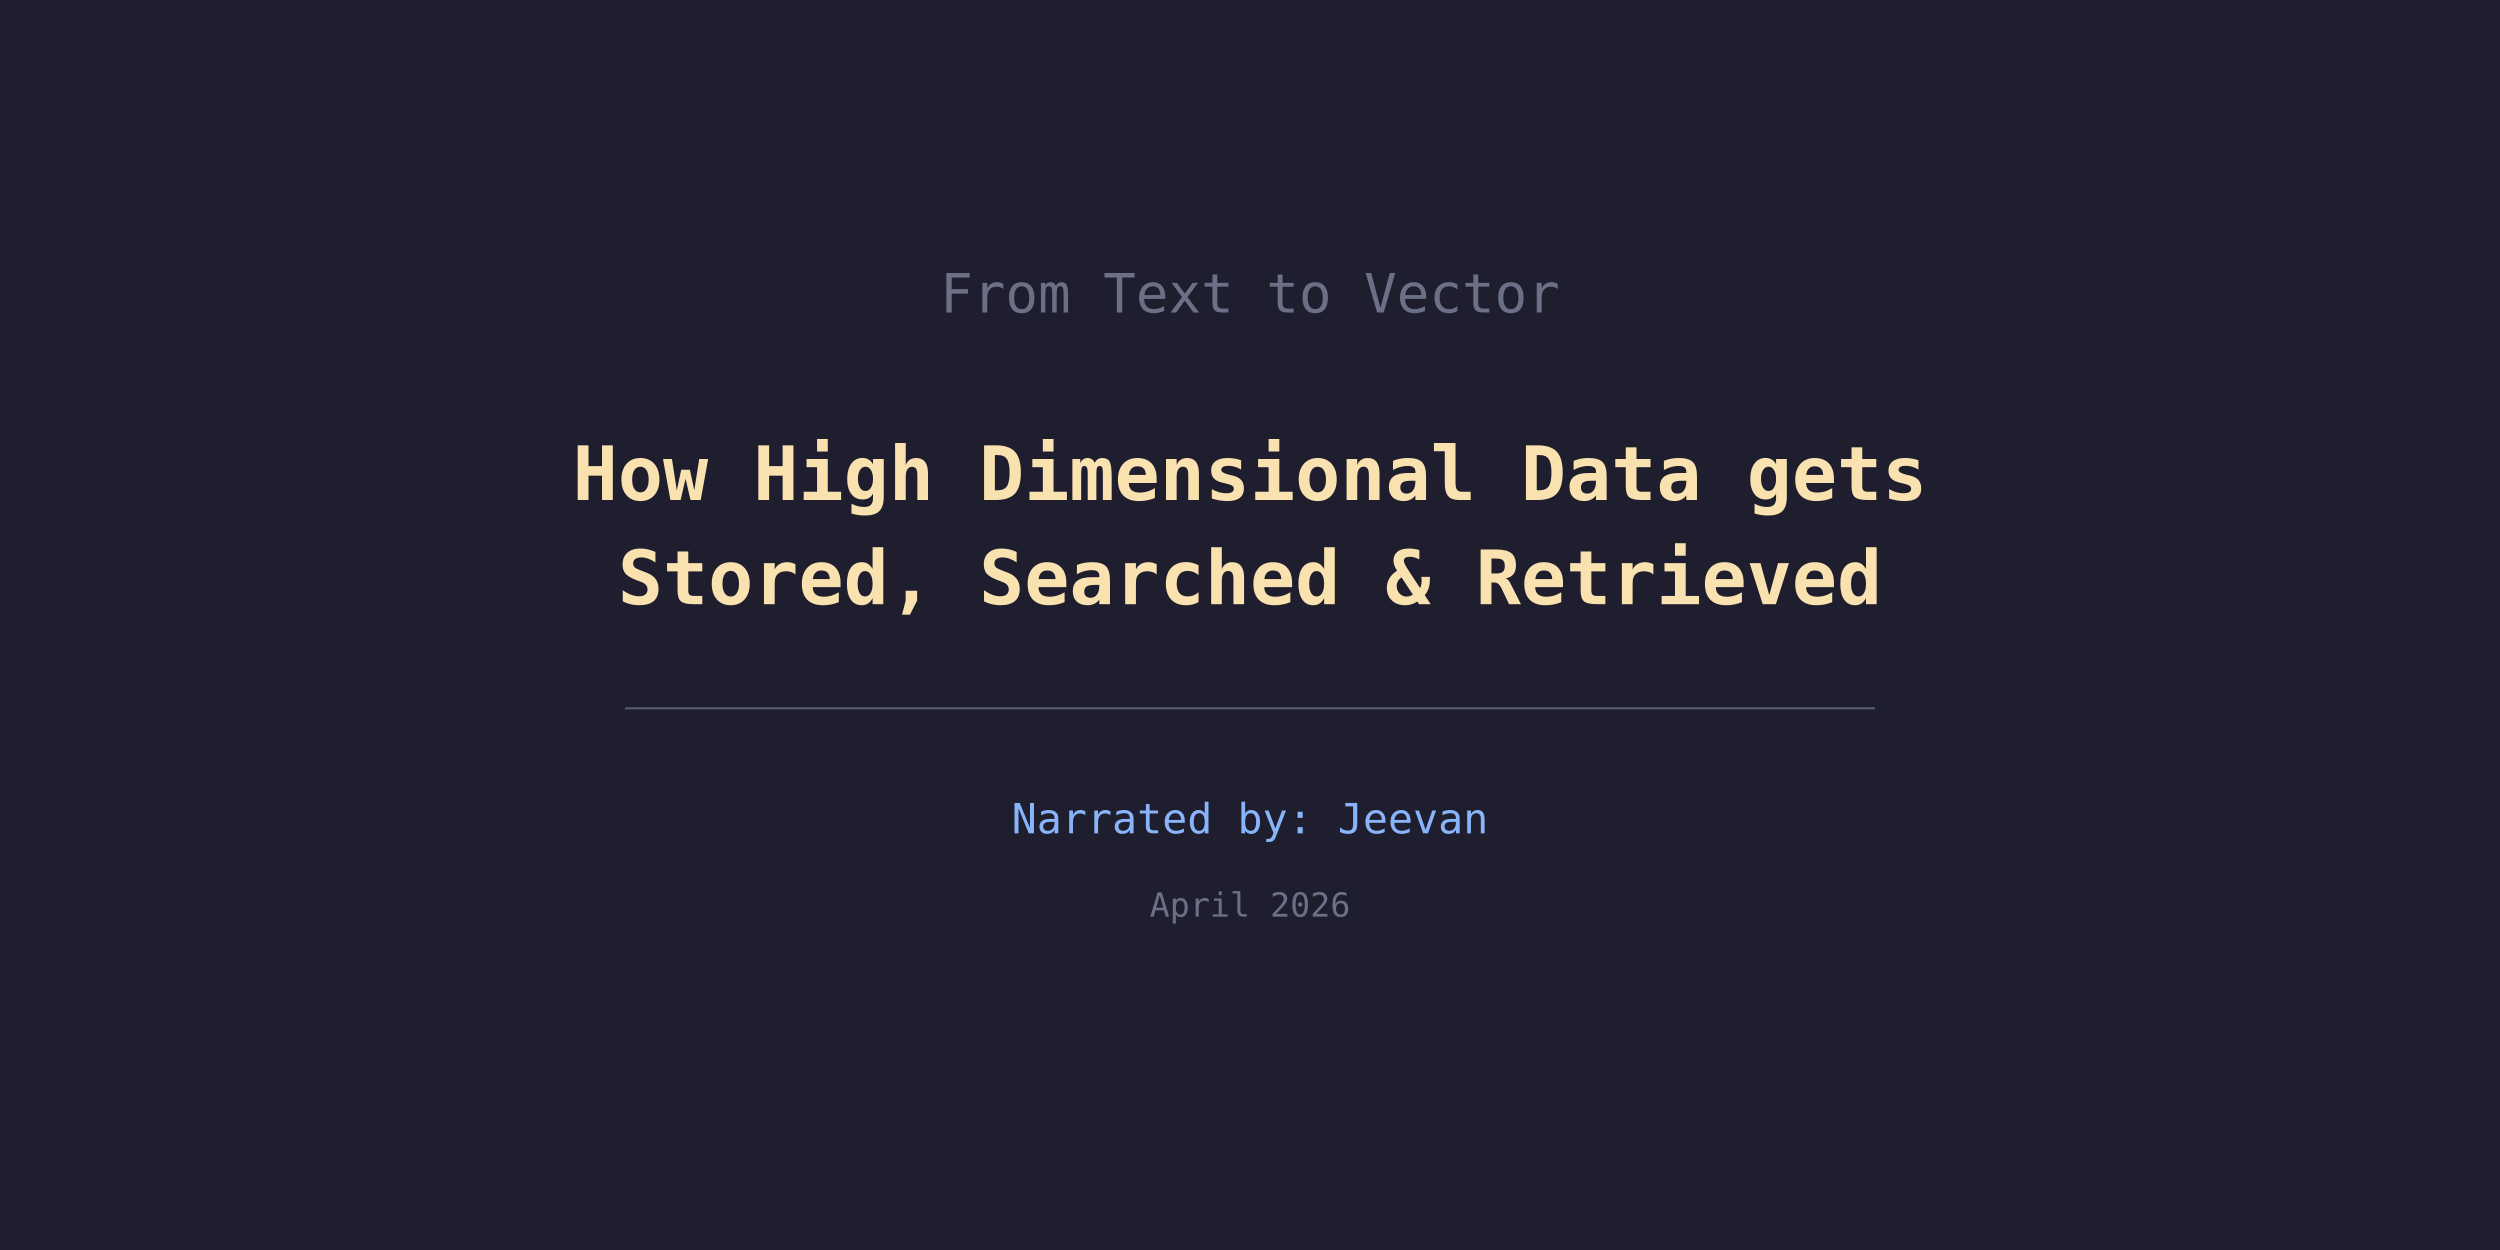
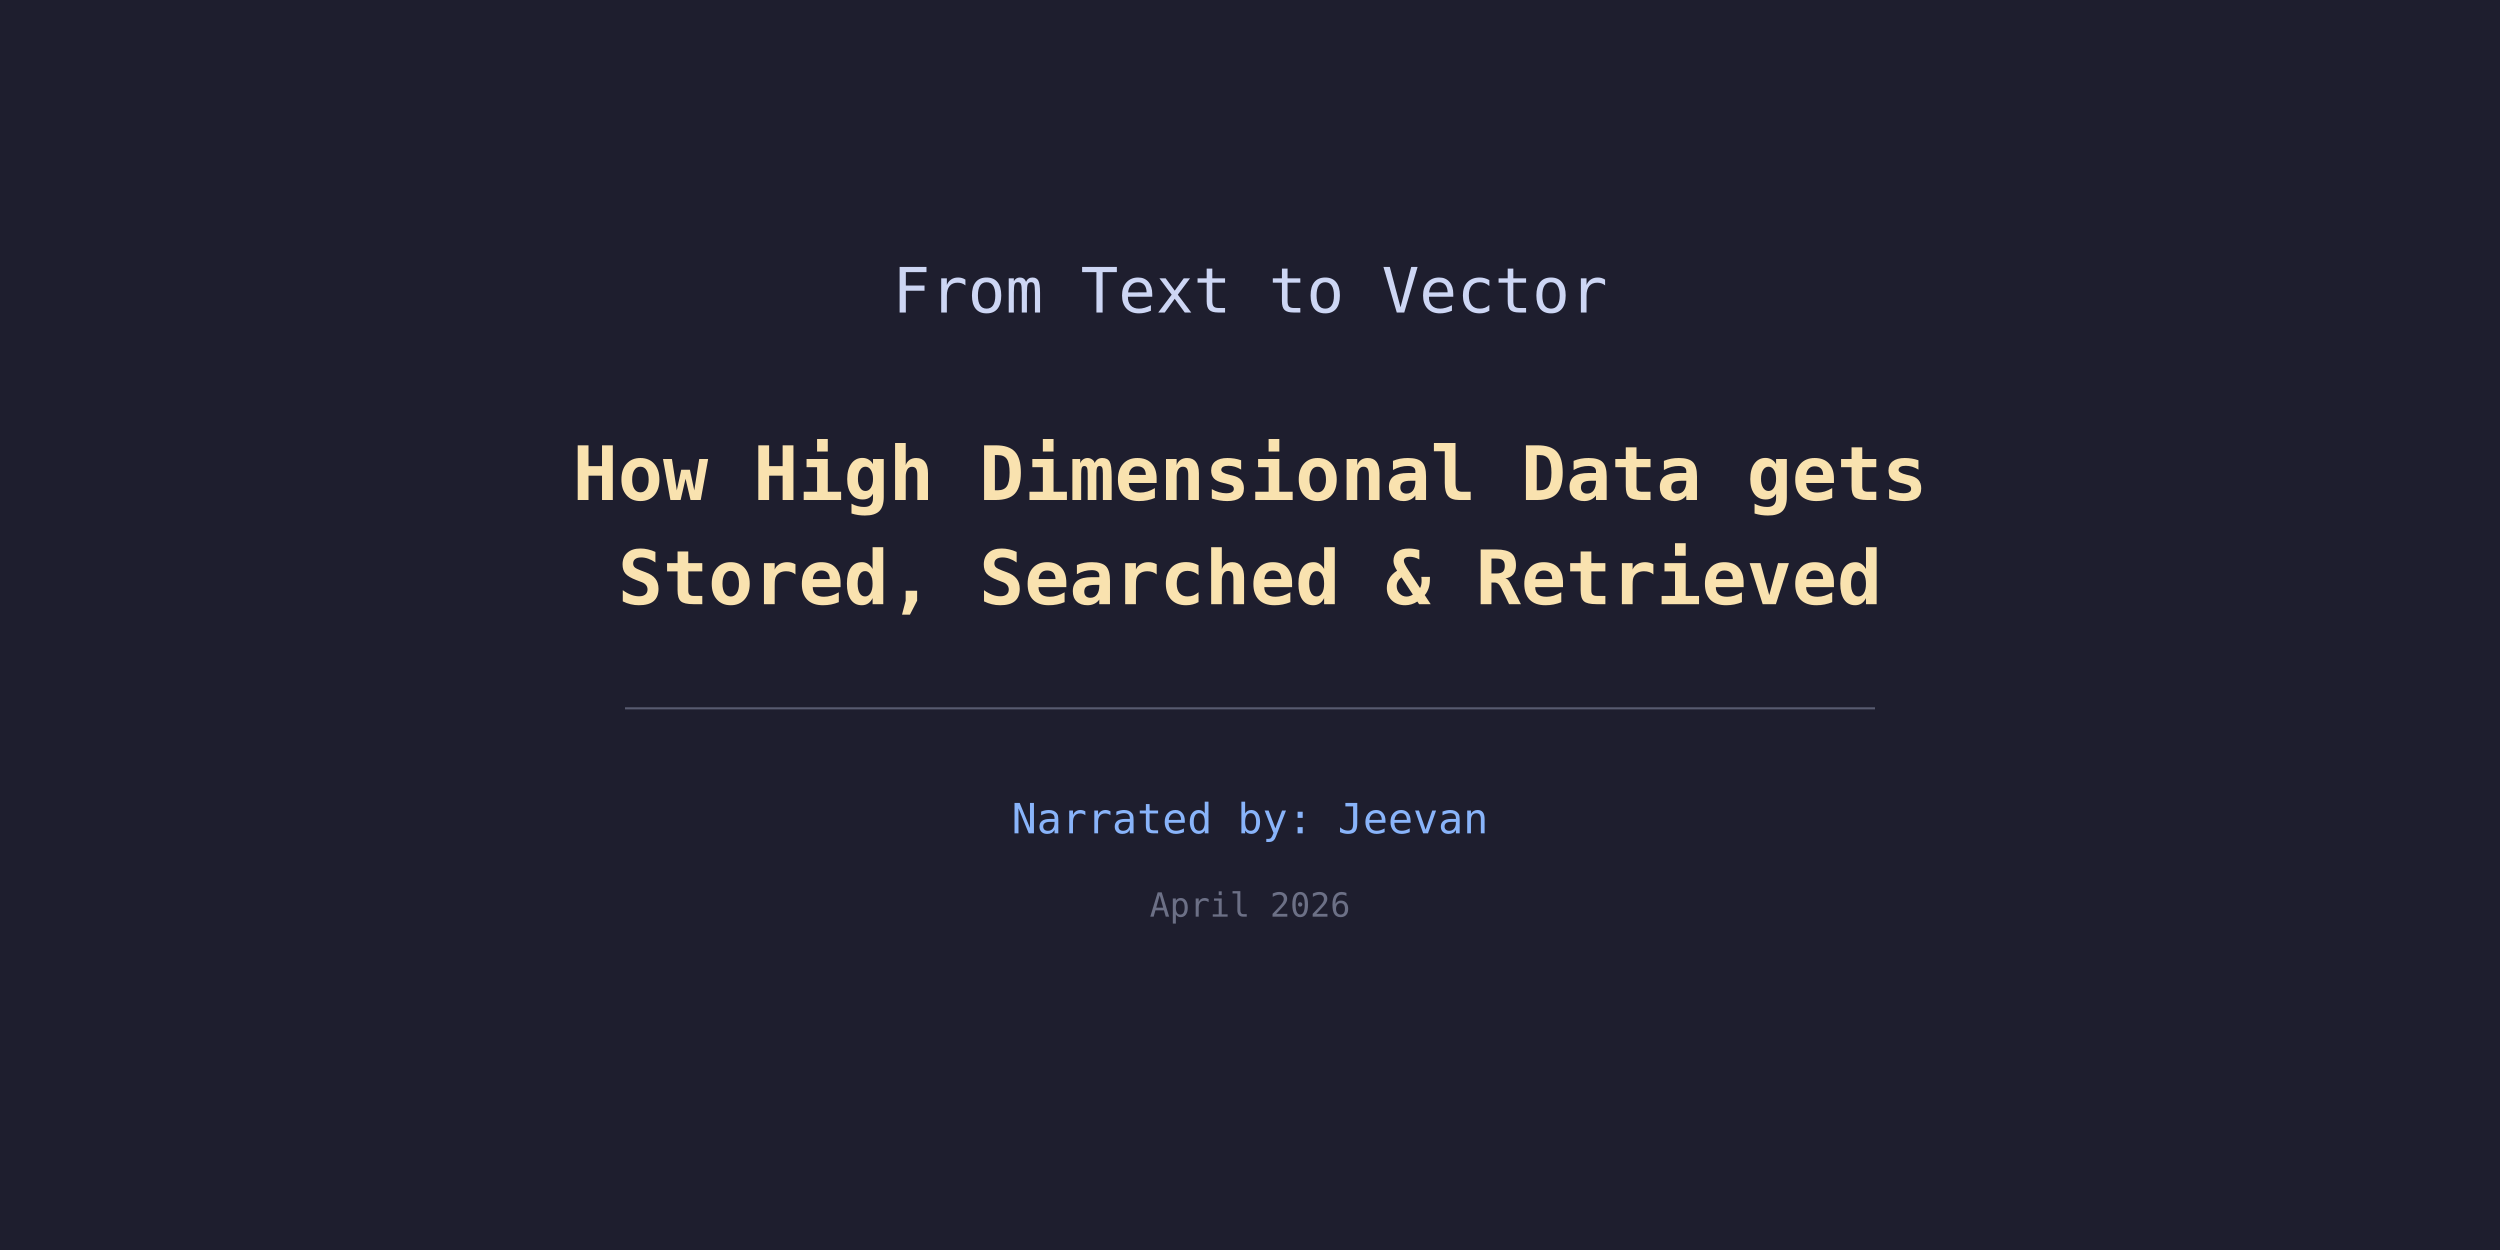
<svg xmlns="http://www.w3.org/2000/svg" viewBox="0 0 1200 600">
  <rect width="1200" height="600" fill="#1e1e2e" />
-   <text x="600" y="150" text-anchor="middle" font-family="monospace" font-size="26" fill="#6c7086">From Text to Vector</text>
+   <text x="600" y="150" text-anchor="middle" font-family="monospace" font-size="30" fill="#cdd6f4">From Text to Vector</text>
  <text x="600" y="240" text-anchor="middle" font-family="monospace" font-size="36" font-weight="bold" fill="#f9e2af">How High Dimensional Data gets</text>
  <text x="600" y="290" text-anchor="middle" font-family="monospace" font-size="36" font-weight="bold" fill="#f9e2af">Stored, Searched &amp; Retrieved</text>
  <line x1="300" y1="340" x2="900" y2="340" stroke="#585b70" stroke-width="1" />
  <text x="600" y="400" text-anchor="middle" font-family="monospace" font-size="20" fill="#89b4fa">Narrated by: Jeevan</text>
  <text x="600" y="440" text-anchor="middle" font-family="monospace" font-size="16" fill="#6c7086">April 2026</text>
</svg>
